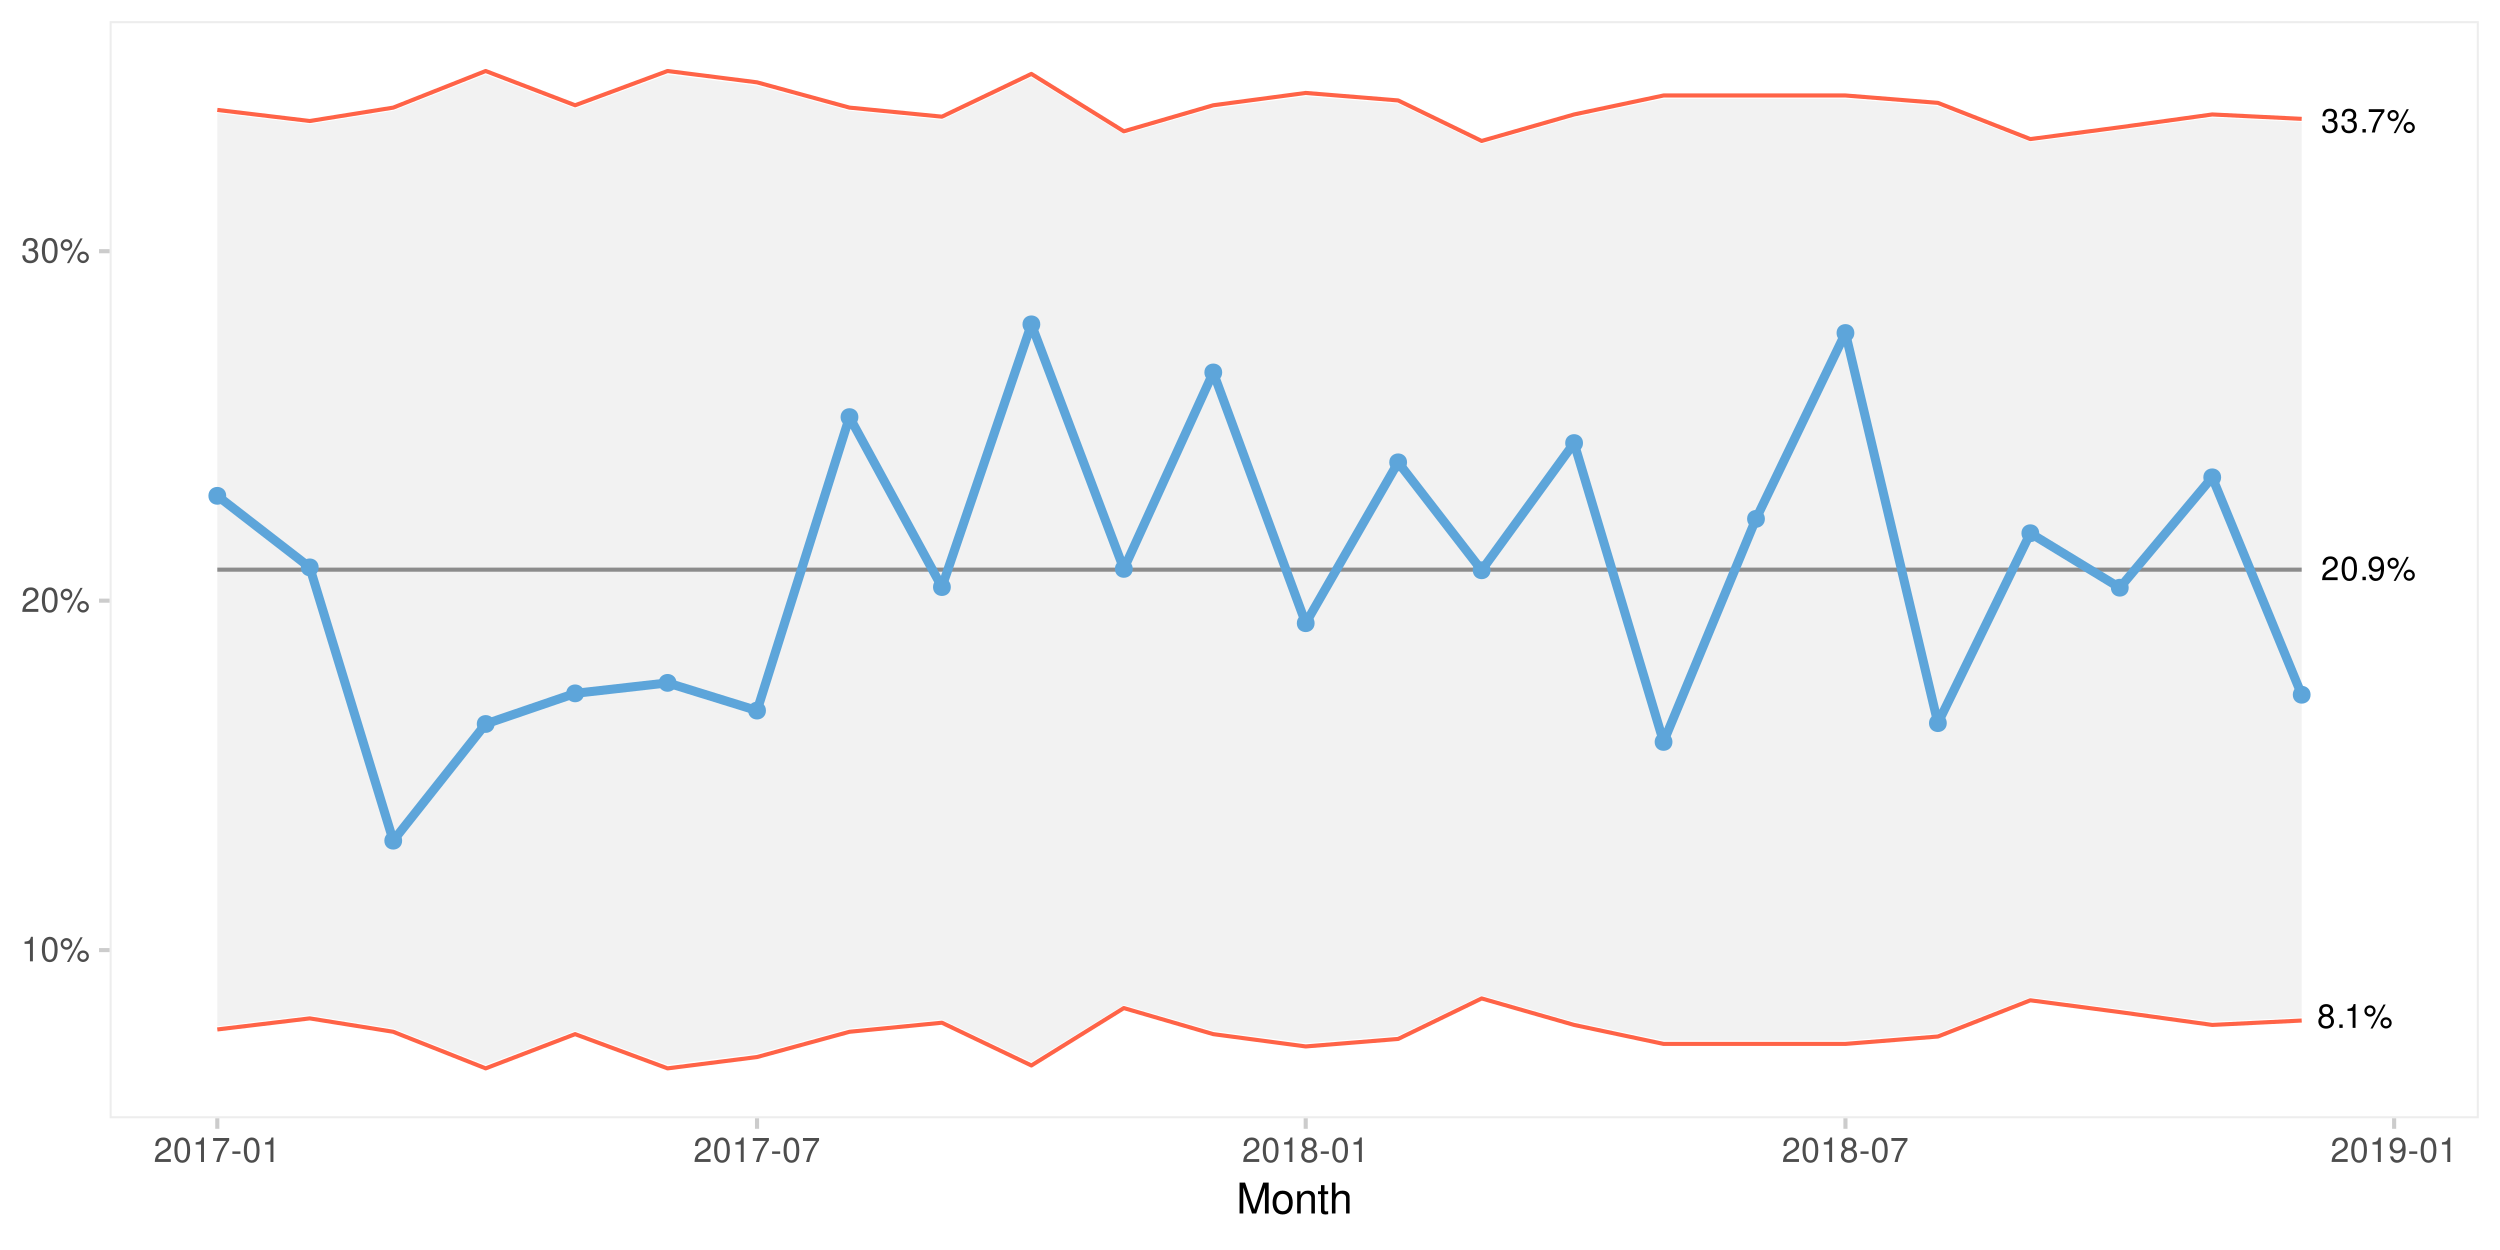
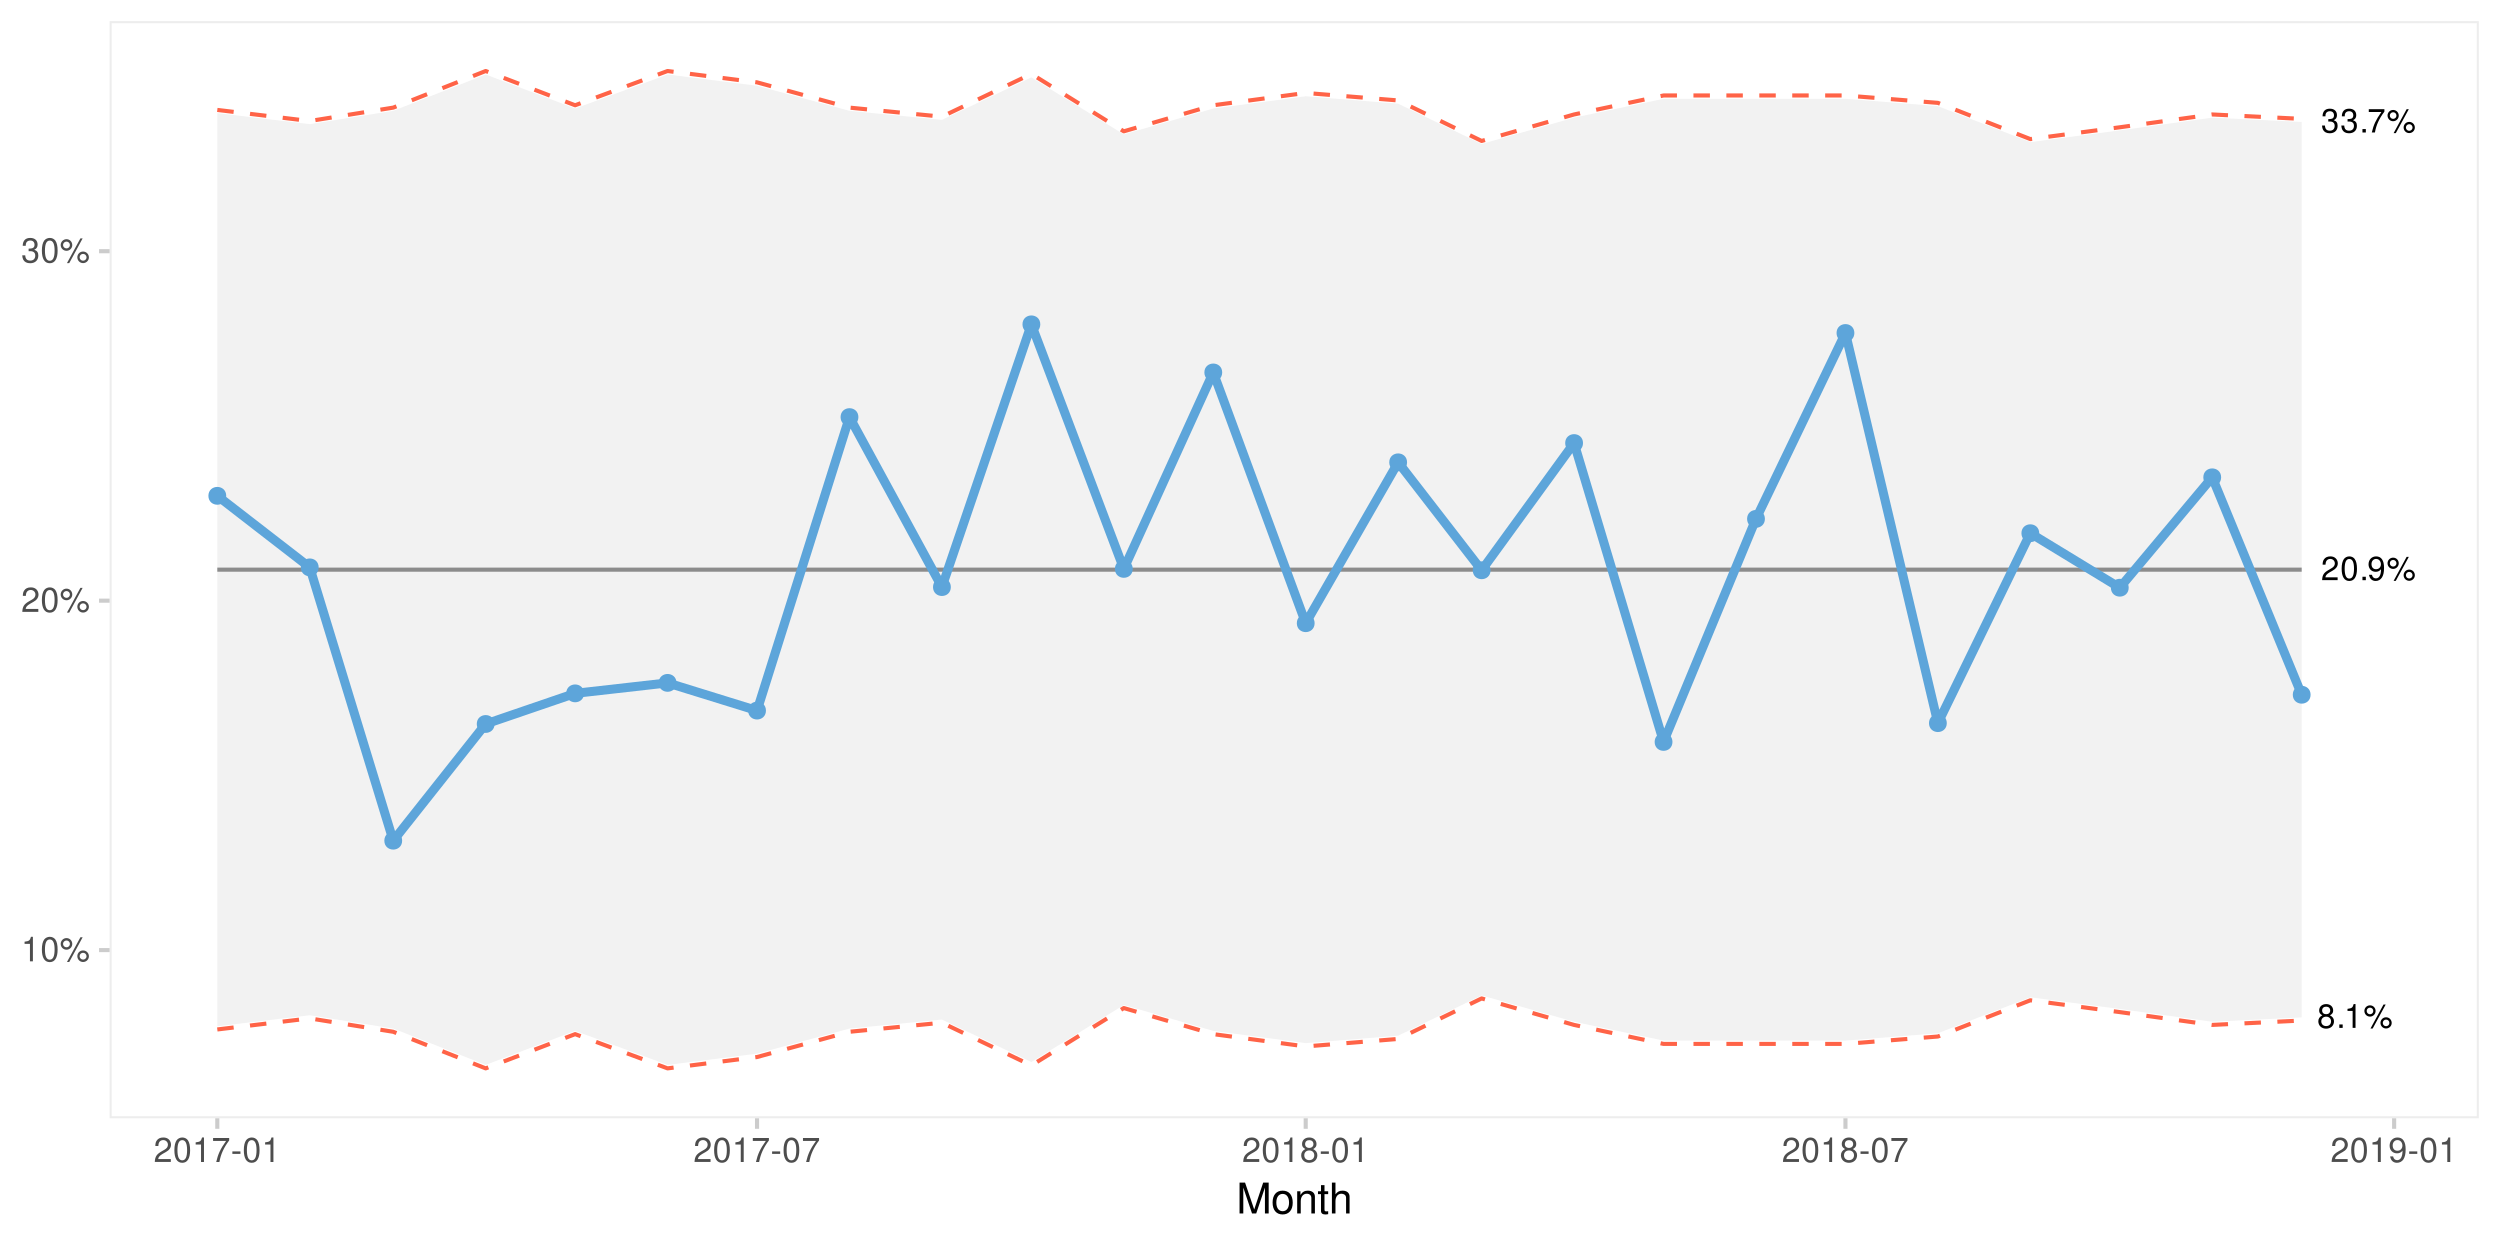
<svg xmlns="http://www.w3.org/2000/svg" xmlns:xlink="http://www.w3.org/1999/xlink" width="648" height="324" viewBox="0 0 648 324">
  <defs>
    <g>
      <g id="glyph-0-0">
        <path d="M 3.328 -3.25 C 3.969 -3.641 4.156 -3.938 4.156 -4.516 C 4.156 -5.5 3.422 -6.172 2.344 -6.172 C 1.281 -6.172 0.531 -5.5 0.531 -4.531 C 0.531 -3.938 0.719 -3.641 1.344 -3.25 C 0.656 -2.906 0.312 -2.391 0.312 -1.719 C 0.312 -0.594 1.141 0.203 2.344 0.203 C 3.547 0.203 4.375 -0.594 4.375 -1.719 C 4.375 -2.391 4.031 -2.906 3.328 -3.25 Z M 2.344 -5.5 C 2.984 -5.5 3.391 -5.125 3.391 -4.5 C 3.391 -3.922 2.984 -3.547 2.344 -3.547 C 1.703 -3.547 1.297 -3.922 1.297 -4.516 C 1.297 -5.125 1.703 -5.5 2.344 -5.5 Z M 2.344 -2.906 C 3.094 -2.906 3.609 -2.422 3.609 -1.703 C 3.609 -0.953 3.109 -0.469 2.328 -0.469 C 1.594 -0.469 1.078 -0.969 1.078 -1.688 C 1.078 -2.422 1.594 -2.906 2.344 -2.906 Z M 2.344 -2.906 " />
      </g>
      <g id="glyph-0-1">
        <path d="M 1.625 -0.891 L 0.75 -0.891 L 0.75 0 L 1.625 0 Z M 1.625 -0.891 " />
      </g>
      <g id="glyph-0-2">
        <path d="M 2.203 -4.391 L 2.203 0 L 2.953 0 L 2.953 -6.172 L 2.469 -6.172 C 2.203 -5.219 2.031 -5.094 0.875 -4.938 L 0.875 -4.391 Z M 2.203 -4.391 " />
      </g>
      <g id="glyph-0-3">
        <path d="M 1.703 -5.844 C 0.891 -5.844 0.25 -5.188 0.25 -4.391 C 0.25 -3.578 0.891 -2.922 1.703 -2.922 C 2.5 -2.922 3.156 -3.578 3.156 -4.375 C 3.156 -5.203 2.516 -5.844 1.703 -5.844 Z M 1.703 -5.25 C 2.188 -5.25 2.562 -4.859 2.562 -4.375 C 2.562 -3.906 2.172 -3.531 1.703 -3.531 C 1.234 -3.531 0.844 -3.906 0.844 -4.391 C 0.844 -4.859 1.219 -5.25 1.703 -5.25 Z M 5.203 -6.047 L 1.828 0.172 L 2.391 0.172 L 5.766 -6.047 Z M 5.875 -2.75 C 5.062 -2.75 4.422 -2.094 4.422 -1.297 C 4.422 -0.484 5.062 0.156 5.875 0.156 C 6.672 0.156 7.328 -0.484 7.328 -1.281 C 7.328 -2.094 6.688 -2.75 5.875 -2.75 Z M 5.875 -2.156 C 6.359 -2.156 6.734 -1.766 6.734 -1.281 C 6.734 -0.812 6.344 -0.438 5.875 -0.438 C 5.391 -0.438 5.016 -0.812 5.016 -1.297 C 5.016 -1.766 5.391 -2.156 5.875 -2.156 Z M 5.875 -2.156 " />
      </g>
      <g id="glyph-0-4">
        <path d="M 1.891 -2.844 L 2.297 -2.844 C 3.109 -2.844 3.547 -2.453 3.547 -1.719 C 3.547 -0.938 3.078 -0.469 2.297 -0.469 C 1.469 -0.469 1.078 -0.891 1.031 -1.797 L 0.266 -1.797 C 0.312 -1.297 0.391 -0.969 0.531 -0.703 C 0.859 -0.109 1.438 0.203 2.266 0.203 C 3.516 0.203 4.312 -0.547 4.312 -1.719 C 4.312 -2.516 4.016 -2.938 3.297 -3.188 C 3.859 -3.422 4.141 -3.844 4.141 -4.469 C 4.141 -5.531 3.453 -6.172 2.297 -6.172 C 1.078 -6.172 0.422 -5.484 0.406 -4.188 L 1.156 -4.188 C 1.156 -4.562 1.188 -4.766 1.281 -4.953 C 1.453 -5.312 1.828 -5.516 2.297 -5.516 C 2.969 -5.516 3.375 -5.109 3.375 -4.438 C 3.375 -4.016 3.219 -3.75 2.891 -3.594 C 2.672 -3.516 2.406 -3.484 1.891 -3.469 Z M 1.891 -2.844 " />
      </g>
      <g id="glyph-0-5">
        <path d="M 4.438 -6.047 L 0.391 -6.047 L 0.391 -5.312 L 3.656 -5.312 C 2.219 -3.25 1.625 -1.984 1.172 0 L 1.984 0 C 2.312 -1.938 3.078 -3.594 4.438 -5.422 Z M 4.438 -6.047 " />
      </g>
      <g id="glyph-0-6">
        <path d="M 4.312 -0.75 L 1.141 -0.75 C 1.219 -1.25 1.484 -1.578 2.234 -2.031 L 3.078 -2.516 C 3.922 -2.984 4.359 -3.609 4.359 -4.375 C 4.359 -4.875 4.156 -5.359 3.797 -5.688 C 3.438 -6.016 3 -6.172 2.422 -6.172 C 1.656 -6.172 1.078 -5.891 0.75 -5.359 C 0.531 -5.047 0.438 -4.656 0.422 -4.031 L 1.172 -4.031 C 1.203 -4.453 1.25 -4.703 1.359 -4.906 C 1.547 -5.281 1.938 -5.516 2.391 -5.516 C 3.078 -5.516 3.594 -5.016 3.594 -4.344 C 3.594 -3.859 3.312 -3.422 2.766 -3.125 L 1.984 -2.656 C 0.719 -1.938 0.359 -1.359 0.297 -0.016 L 4.312 -0.016 Z M 4.312 -0.75 " />
      </g>
      <g id="glyph-0-7">
        <path d="M 2.344 -6.172 C 1.781 -6.172 1.266 -5.906 0.953 -5.5 C 0.562 -4.953 0.359 -4.125 0.359 -2.984 C 0.359 -0.906 1.047 0.203 2.344 0.203 C 3.625 0.203 4.328 -0.906 4.328 -2.938 C 4.328 -4.125 4.141 -4.938 3.734 -5.5 C 3.422 -5.922 2.922 -6.172 2.344 -6.172 Z M 2.344 -5.5 C 3.156 -5.5 3.562 -4.672 3.562 -3 C 3.562 -1.25 3.172 -0.422 2.328 -0.422 C 1.531 -0.422 1.141 -1.281 1.141 -2.984 C 1.141 -4.672 1.531 -5.5 2.344 -5.5 Z M 2.344 -5.5 " />
      </g>
      <g id="glyph-0-8">
        <path d="M 0.453 -1.406 C 0.594 -0.406 1.25 0.203 2.172 0.203 C 2.844 0.203 3.438 -0.125 3.797 -0.688 C 4.172 -1.281 4.344 -2.031 4.344 -3.156 C 4.344 -4.203 4.188 -4.859 3.828 -5.406 C 3.5 -5.906 2.969 -6.172 2.297 -6.172 C 1.156 -6.172 0.328 -5.312 0.328 -4.109 C 0.328 -2.984 1.094 -2.172 2.188 -2.172 C 2.75 -2.172 3.188 -2.375 3.562 -2.844 C 3.562 -1.312 3.078 -0.469 2.219 -0.469 C 1.688 -0.469 1.328 -0.812 1.203 -1.406 Z M 2.297 -5.516 C 3 -5.516 3.531 -4.922 3.531 -4.125 C 3.531 -3.375 3.016 -2.844 2.266 -2.844 C 1.547 -2.844 1.094 -3.359 1.094 -4.172 C 1.094 -4.953 1.594 -5.516 2.297 -5.516 Z M 2.297 -5.516 " />
      </g>
      <g id="glyph-1-0">
        <path d="M 2.281 -4.531 L 2.281 0 L 3.047 0 L 3.047 -6.359 L 2.547 -6.359 C 2.266 -5.391 2.094 -5.25 0.891 -5.094 L 0.891 -4.531 Z M 2.281 -4.531 " />
      </g>
      <g id="glyph-1-1">
        <path d="M 2.422 -6.359 C 1.844 -6.359 1.312 -6.094 0.984 -5.672 C 0.578 -5.109 0.375 -4.25 0.375 -3.078 C 0.375 -0.938 1.078 0.203 2.422 0.203 C 3.734 0.203 4.453 -0.938 4.453 -3.031 C 4.453 -4.25 4.266 -5.078 3.859 -5.672 C 3.531 -6.109 3.016 -6.359 2.422 -6.359 Z M 2.422 -5.672 C 3.25 -5.672 3.672 -4.828 3.672 -3.094 C 3.672 -1.281 3.266 -0.438 2.406 -0.438 C 1.578 -0.438 1.172 -1.312 1.172 -3.062 C 1.172 -4.828 1.578 -5.672 2.422 -5.672 Z M 2.422 -5.672 " />
      </g>
      <g id="glyph-1-2">
        <path d="M 1.75 -6.031 C 0.922 -6.031 0.25 -5.344 0.25 -4.516 C 0.25 -3.688 0.922 -3.016 1.766 -3.016 C 2.578 -3.016 3.25 -3.688 3.25 -4.5 C 3.25 -5.359 2.594 -6.031 1.75 -6.031 Z M 1.75 -5.406 C 2.25 -5.406 2.641 -5.016 2.641 -4.516 C 2.641 -4.031 2.25 -3.641 1.766 -3.641 C 1.266 -3.641 0.859 -4.031 0.859 -4.516 C 0.859 -5.016 1.266 -5.406 1.75 -5.406 Z M 5.359 -6.234 L 1.875 0.172 L 2.469 0.172 L 5.938 -6.234 Z M 6.047 -2.828 C 5.219 -2.828 4.562 -2.156 4.562 -1.344 C 4.562 -0.5 5.219 0.172 6.062 0.172 C 6.875 0.172 7.562 -0.5 7.562 -1.312 C 7.562 -2.156 6.891 -2.828 6.047 -2.828 Z M 6.047 -2.219 C 6.547 -2.219 6.953 -1.828 6.953 -1.312 C 6.953 -0.844 6.547 -0.453 6.062 -0.453 C 5.562 -0.453 5.156 -0.844 5.156 -1.344 C 5.156 -1.828 5.562 -2.219 6.047 -2.219 Z M 6.047 -2.219 " />
      </g>
      <g id="glyph-1-3">
        <path d="M 4.453 -0.766 L 1.172 -0.766 C 1.25 -1.297 1.531 -1.625 2.297 -2.094 L 3.172 -2.594 C 4.047 -3.062 4.5 -3.719 4.5 -4.5 C 4.5 -5.031 4.281 -5.531 3.922 -5.875 C 3.547 -6.203 3.094 -6.359 2.5 -6.359 C 1.703 -6.359 1.125 -6.078 0.781 -5.531 C 0.547 -5.203 0.453 -4.797 0.438 -4.156 L 1.219 -4.156 C 1.234 -4.594 1.297 -4.844 1.406 -5.062 C 1.594 -5.438 2 -5.688 2.469 -5.688 C 3.172 -5.688 3.703 -5.172 3.703 -4.484 C 3.703 -3.969 3.406 -3.531 2.859 -3.219 L 2.047 -2.75 C 0.75 -2 0.375 -1.406 0.297 -0.016 L 4.453 -0.016 Z M 4.453 -0.766 " />
      </g>
      <g id="glyph-1-4">
        <path d="M 1.938 -2.922 L 2.359 -2.922 C 3.203 -2.922 3.656 -2.531 3.656 -1.766 C 3.656 -0.969 3.172 -0.484 2.375 -0.484 C 1.516 -0.484 1.109 -0.922 1.062 -1.844 L 0.281 -1.844 C 0.312 -1.344 0.406 -1 0.547 -0.719 C 0.875 -0.109 1.484 0.203 2.344 0.203 C 3.625 0.203 4.453 -0.578 4.453 -1.781 C 4.453 -2.594 4.141 -3.031 3.391 -3.297 C 3.969 -3.531 4.266 -3.969 4.266 -4.609 C 4.266 -5.703 3.547 -6.359 2.359 -6.359 C 1.109 -6.359 0.438 -5.656 0.406 -4.312 L 1.188 -4.312 C 1.203 -4.703 1.234 -4.922 1.328 -5.109 C 1.5 -5.469 1.891 -5.688 2.375 -5.688 C 3.062 -5.688 3.469 -5.266 3.469 -4.578 C 3.469 -4.141 3.312 -3.859 2.969 -3.719 C 2.766 -3.625 2.484 -3.594 1.938 -3.578 Z M 1.938 -2.922 " />
      </g>
      <g id="glyph-1-5">
        <path d="M 4.578 -6.234 L 0.406 -6.234 L 0.406 -5.469 L 3.781 -5.469 C 2.281 -3.359 1.688 -2.047 1.219 0 L 2.047 0 C 2.391 -2 3.172 -3.719 4.578 -5.594 Z M 4.578 -6.234 " />
      </g>
      <g id="glyph-1-6">
        <path d="M 2.5 -2.75 L 0.406 -2.75 L 0.406 -2.109 L 2.5 -2.109 Z M 2.5 -2.75 " />
      </g>
      <g id="glyph-1-7">
        <path d="M 3.438 -3.359 C 4.094 -3.75 4.297 -4.062 4.297 -4.656 C 4.297 -5.672 3.531 -6.359 2.422 -6.359 C 1.312 -6.359 0.547 -5.672 0.547 -4.672 C 0.547 -4.062 0.75 -3.75 1.391 -3.359 C 0.672 -2.984 0.328 -2.469 0.328 -1.766 C 0.328 -0.609 1.172 0.203 2.422 0.203 C 3.656 0.203 4.516 -0.609 4.516 -1.766 C 4.516 -2.469 4.156 -2.984 3.438 -3.359 Z M 2.422 -5.672 C 3.078 -5.672 3.5 -5.281 3.5 -4.641 C 3.5 -4.047 3.062 -3.656 2.422 -3.656 C 1.766 -3.656 1.344 -4.047 1.344 -4.656 C 1.344 -5.281 1.766 -5.672 2.422 -5.672 Z M 2.422 -3 C 3.188 -3 3.719 -2.484 3.719 -1.75 C 3.719 -0.984 3.203 -0.484 2.406 -0.484 C 1.641 -0.484 1.125 -1 1.125 -1.734 C 1.125 -2.5 1.641 -3 2.422 -3 Z M 2.422 -3 " />
      </g>
      <g id="glyph-1-8">
        <path d="M 0.469 -1.453 C 0.609 -0.406 1.281 0.203 2.234 0.203 C 2.922 0.203 3.547 -0.125 3.922 -0.703 C 4.297 -1.328 4.484 -2.109 4.484 -3.25 C 4.484 -4.328 4.312 -5 3.953 -5.562 C 3.609 -6.094 3.062 -6.359 2.375 -6.359 C 1.188 -6.359 0.328 -5.469 0.328 -4.234 C 0.328 -3.062 1.125 -2.25 2.25 -2.25 C 2.844 -2.25 3.281 -2.453 3.672 -2.938 C 3.672 -1.359 3.172 -0.484 2.281 -0.484 C 1.734 -0.484 1.359 -0.828 1.234 -1.453 Z M 2.359 -5.688 C 3.094 -5.688 3.641 -5.078 3.641 -4.25 C 3.641 -3.469 3.109 -2.922 2.344 -2.922 C 1.594 -2.922 1.125 -3.453 1.125 -4.297 C 1.125 -5.109 1.641 -5.688 2.359 -5.688 Z M 2.359 -5.688 " />
      </g>
      <g id="glyph-2-0">
        <path d="M 5.141 0 L 7.406 -6.719 L 7.406 0 L 8.375 0 L 8.375 -8.016 L 6.953 -8.016 L 4.625 -1.031 L 2.25 -8.016 L 0.828 -8.016 L 0.828 0 L 1.797 0 L 1.797 -6.719 L 4.062 0 Z M 5.141 0 " />
      </g>
      <g id="glyph-2-1">
        <path d="M 2.984 -5.922 C 1.359 -5.922 0.391 -4.781 0.391 -2.844 C 0.391 -0.891 1.359 0.25 3 0.25 C 4.625 0.25 5.609 -0.906 5.609 -2.797 C 5.609 -4.797 4.656 -5.922 2.984 -5.922 Z M 3 -5.078 C 4.031 -5.078 4.656 -4.234 4.656 -2.812 C 4.656 -1.438 4.016 -0.594 3 -0.594 C 1.984 -0.594 1.359 -1.438 1.359 -2.844 C 1.359 -4.234 1.984 -5.078 3 -5.078 Z M 3 -5.078 " />
      </g>
      <g id="glyph-2-2">
        <path d="M 0.766 -5.766 L 0.766 0 L 1.688 0 L 1.688 -3.172 C 1.688 -4.359 2.312 -5.125 3.25 -5.125 C 3.984 -5.125 4.438 -4.688 4.438 -4 L 4.438 0 L 5.359 0 L 5.359 -4.359 C 5.359 -5.312 4.641 -5.922 3.531 -5.922 C 2.672 -5.922 2.125 -5.594 1.609 -4.797 L 1.609 -5.766 Z M 0.766 -5.766 " />
      </g>
      <g id="glyph-2-3">
        <path d="M 2.797 -5.766 L 1.844 -5.766 L 1.844 -7.344 L 0.938 -7.344 L 0.938 -5.766 L 0.156 -5.766 L 0.156 -5.016 L 0.938 -5.016 L 0.938 -0.656 C 0.938 -0.062 1.328 0.25 2.047 0.25 C 2.281 0.25 2.484 0.234 2.797 0.172 L 2.797 -0.594 C 2.656 -0.562 2.547 -0.547 2.359 -0.547 C 1.953 -0.547 1.844 -0.656 1.844 -1.062 L 1.844 -5.016 L 2.797 -5.016 Z M 2.797 -5.766 " />
      </g>
      <g id="glyph-2-4">
        <path d="M 0.766 -8.016 L 0.766 0 L 1.688 0 L 1.688 -3.172 C 1.688 -4.359 2.297 -5.125 3.25 -5.125 C 3.547 -5.125 3.844 -5.031 4.062 -4.875 C 4.328 -4.672 4.438 -4.406 4.438 -4 L 4.438 0 L 5.344 0 L 5.344 -4.359 C 5.344 -5.328 4.656 -5.922 3.531 -5.922 C 2.719 -5.922 2.219 -5.672 1.688 -4.969 L 1.688 -8.016 Z M 0.766 -8.016 " />
      </g>
    </g>
    <clipPath id="clip-0">
      <path clip-rule="nonzero" d="M 28.41 5.48 L 642.52 5.48 L 642.52 289.852 L 28.41 289.852 Z M 28.41 5.48 " />
    </clipPath>
    <clipPath id="clip-1">
      <path clip-rule="nonzero" d="M 28.41 5.48 L 642.52 5.48 L 642.52 289.852 L 28.41 289.852 Z M 28.41 5.48 " />
    </clipPath>
  </defs>
  <rect x="-64.8" y="-32.4" width="777.6" height="388.8" fill="rgb(100%, 100%, 100%)" fill-opacity="1" />
  <rect x="-64.8" y="-32.4" width="777.6" height="388.8" fill="rgb(100%, 100%, 100%)" fill-opacity="1" />
  <path fill="none" stroke-width="1.067" stroke-linecap="round" stroke-linejoin="round" stroke="rgb(100%, 100%, 100%)" stroke-opacity="1" stroke-miterlimit="10" d="M 0 324 L 648 324 L 648 0 L 0 0 Z M 0 324 " />
  <g clip-path="url(#clip-0)">
    <path fill-rule="nonzero" fill="rgb(100%, 100%, 100%)" fill-opacity="1" d="M 28.41 289.848 L 642.52 289.848 L 642.52 5.477 L 28.41 5.477 Z M 28.41 289.848 " />
  </g>
  <path fill-rule="nonzero" fill="rgb(87.059%, 87.059%, 87.059%)" fill-opacity="0.4" d="M 56.324 29.324 L 80.285 32.176 L 101.926 28.727 L 125.887 19.309 L 149.074 28.125 L 173.035 19.309 L 196.223 22.223 L 220.184 28.727 L 244.145 31.062 L 267.332 20.055 L 291.293 34.832 L 314.48 28.125 L 338.441 24.953 L 362.402 26.883 L 384.043 37.312 L 408.004 30.492 L 431.191 25.605 L 478.34 25.605 L 502.301 27.508 L 526.262 36.828 L 549.449 33.793 L 573.41 30.492 L 596.598 31.621 L 596.598 263.707 L 573.41 264.84 L 549.449 261.535 L 526.262 258.5 L 502.301 267.82 L 478.34 269.723 L 431.191 269.723 L 408.004 264.84 L 384.043 258.016 L 362.402 268.445 L 338.441 270.379 L 314.48 267.207 L 291.293 260.496 L 267.332 275.273 L 244.145 264.27 L 220.184 266.602 L 196.223 273.105 L 173.035 276.023 L 149.074 267.207 L 125.887 276.023 L 101.926 266.602 L 80.285 263.152 L 56.324 266.004 Z M 56.324 29.324 " />
  <path fill="none" stroke-width="1.067" stroke-linecap="butt" stroke-linejoin="round" stroke="rgb(54.902%, 54.902%, 54.902%)" stroke-opacity="1" stroke-miterlimit="10" d="M 56.324 147.664 L 596.598 147.664 " />
  <path fill="none" stroke-width="2.347" stroke-linecap="butt" stroke-linejoin="round" stroke="rgb(36.471%, 64.706%, 85.49%)" stroke-opacity="1" stroke-miterlimit="10" d="M 56.324 128.516 L 80.285 147.062 L 101.926 217.902 L 125.887 187.656 L 149.074 179.719 L 173.035 177.004 L 196.223 184.188 L 220.184 108.113 L 244.145 152.172 L 267.332 84.07 L 291.293 147.457 L 314.48 96.539 L 338.441 161.535 L 362.402 119.836 L 384.043 147.812 L 408.004 114.844 L 431.191 192.305 L 455.152 134.492 L 478.34 86.312 L 502.301 187.438 L 526.262 138.211 L 549.449 152.336 L 573.41 123.723 L 596.598 180.074 " />
  <path fill-rule="nonzero" fill="rgb(36.471%, 64.706%, 85.49%)" fill-opacity="1" stroke-width="0.709" stroke-linecap="round" stroke-linejoin="round" stroke="rgb(36.471%, 64.706%, 85.49%)" stroke-opacity="1" stroke-miterlimit="10" d="M 58.281 128.516 C 58.281 131.125 54.371 131.125 54.371 128.516 C 54.371 125.91 58.281 125.91 58.281 128.516 " />
  <path fill-rule="nonzero" fill="rgb(36.471%, 64.706%, 85.49%)" fill-opacity="1" stroke-width="0.709" stroke-linecap="round" stroke-linejoin="round" stroke="rgb(36.471%, 64.706%, 85.49%)" stroke-opacity="1" stroke-miterlimit="10" d="M 82.242 147.062 C 82.242 149.672 78.332 149.672 78.332 147.062 C 78.332 144.457 82.242 144.457 82.242 147.062 " />
  <path fill-rule="nonzero" fill="rgb(36.471%, 64.706%, 85.49%)" fill-opacity="1" stroke-width="0.709" stroke-linecap="round" stroke-linejoin="round" stroke="rgb(36.471%, 64.706%, 85.49%)" stroke-opacity="1" stroke-miterlimit="10" d="M 103.883 217.902 C 103.883 220.512 99.973 220.512 99.973 217.902 C 99.973 215.297 103.883 215.297 103.883 217.902 " />
  <path fill-rule="nonzero" fill="rgb(36.471%, 64.706%, 85.49%)" fill-opacity="1" stroke-width="0.709" stroke-linecap="round" stroke-linejoin="round" stroke="rgb(36.471%, 64.706%, 85.49%)" stroke-opacity="1" stroke-miterlimit="10" d="M 127.844 187.656 C 127.844 190.266 123.934 190.266 123.934 187.656 C 123.934 185.051 127.844 185.051 127.844 187.656 " />
  <path fill-rule="nonzero" fill="rgb(36.471%, 64.706%, 85.49%)" fill-opacity="1" stroke-width="0.709" stroke-linecap="round" stroke-linejoin="round" stroke="rgb(36.471%, 64.706%, 85.49%)" stroke-opacity="1" stroke-miterlimit="10" d="M 151.031 179.719 C 151.031 182.328 147.121 182.328 147.121 179.719 C 147.121 177.113 151.031 177.113 151.031 179.719 " />
  <path fill-rule="nonzero" fill="rgb(36.471%, 64.706%, 85.49%)" fill-opacity="1" stroke-width="0.709" stroke-linecap="round" stroke-linejoin="round" stroke="rgb(36.471%, 64.706%, 85.49%)" stroke-opacity="1" stroke-miterlimit="10" d="M 174.992 177.004 C 174.992 179.609 171.082 179.609 171.082 177.004 C 171.082 174.395 174.992 174.395 174.992 177.004 " />
  <path fill-rule="nonzero" fill="rgb(36.471%, 64.706%, 85.49%)" fill-opacity="1" stroke-width="0.709" stroke-linecap="round" stroke-linejoin="round" stroke="rgb(36.471%, 64.706%, 85.49%)" stroke-opacity="1" stroke-miterlimit="10" d="M 198.18 184.188 C 198.18 186.793 194.27 186.793 194.27 184.188 C 194.27 181.578 198.18 181.578 198.18 184.188 " />
  <path fill-rule="nonzero" fill="rgb(36.471%, 64.706%, 85.49%)" fill-opacity="1" stroke-width="0.709" stroke-linecap="round" stroke-linejoin="round" stroke="rgb(36.471%, 64.706%, 85.49%)" stroke-opacity="1" stroke-miterlimit="10" d="M 222.141 108.113 C 222.141 110.723 218.23 110.723 218.23 108.113 C 218.23 105.508 222.141 105.508 222.141 108.113 " />
  <path fill-rule="nonzero" fill="rgb(36.471%, 64.706%, 85.49%)" fill-opacity="1" stroke-width="0.709" stroke-linecap="round" stroke-linejoin="round" stroke="rgb(36.471%, 64.706%, 85.49%)" stroke-opacity="1" stroke-miterlimit="10" d="M 246.102 152.172 C 246.102 154.777 242.191 154.777 242.191 152.172 C 242.191 149.566 246.102 149.566 246.102 152.172 " />
  <path fill-rule="nonzero" fill="rgb(36.471%, 64.706%, 85.49%)" fill-opacity="1" stroke-width="0.709" stroke-linecap="round" stroke-linejoin="round" stroke="rgb(36.471%, 64.706%, 85.49%)" stroke-opacity="1" stroke-miterlimit="10" d="M 269.289 84.07 C 269.289 86.68 265.379 86.68 265.379 84.07 C 265.379 81.465 269.289 81.465 269.289 84.07 " />
  <path fill-rule="nonzero" fill="rgb(36.471%, 64.706%, 85.49%)" fill-opacity="1" stroke-width="0.709" stroke-linecap="round" stroke-linejoin="round" stroke="rgb(36.471%, 64.706%, 85.49%)" stroke-opacity="1" stroke-miterlimit="10" d="M 293.25 147.457 C 293.25 150.062 289.34 150.062 289.34 147.457 C 289.34 144.848 293.25 144.848 293.25 147.457 " />
  <path fill-rule="nonzero" fill="rgb(36.471%, 64.706%, 85.49%)" fill-opacity="1" stroke-width="0.709" stroke-linecap="round" stroke-linejoin="round" stroke="rgb(36.471%, 64.706%, 85.49%)" stroke-opacity="1" stroke-miterlimit="10" d="M 316.438 96.539 C 316.438 99.145 312.527 99.145 312.527 96.539 C 312.527 93.934 316.438 93.934 316.438 96.539 " />
  <path fill-rule="nonzero" fill="rgb(36.471%, 64.706%, 85.49%)" fill-opacity="1" stroke-width="0.709" stroke-linecap="round" stroke-linejoin="round" stroke="rgb(36.471%, 64.706%, 85.49%)" stroke-opacity="1" stroke-miterlimit="10" d="M 340.395 161.535 C 340.395 164.141 336.488 164.141 336.488 161.535 C 336.488 158.926 340.395 158.926 340.395 161.535 " />
  <path fill-rule="nonzero" fill="rgb(36.471%, 64.706%, 85.49%)" fill-opacity="1" stroke-width="0.709" stroke-linecap="round" stroke-linejoin="round" stroke="rgb(36.471%, 64.706%, 85.49%)" stroke-opacity="1" stroke-miterlimit="10" d="M 364.355 119.836 C 364.355 122.445 360.449 122.445 360.449 119.836 C 360.449 117.23 364.355 117.23 364.355 119.836 " />
  <path fill-rule="nonzero" fill="rgb(36.471%, 64.706%, 85.49%)" fill-opacity="1" stroke-width="0.709" stroke-linecap="round" stroke-linejoin="round" stroke="rgb(36.471%, 64.706%, 85.49%)" stroke-opacity="1" stroke-miterlimit="10" d="M 386 147.812 C 386 150.422 382.09 150.422 382.09 147.812 C 382.09 145.207 386 145.207 386 147.812 " />
  <path fill-rule="nonzero" fill="rgb(36.471%, 64.706%, 85.49%)" fill-opacity="1" stroke-width="0.709" stroke-linecap="round" stroke-linejoin="round" stroke="rgb(36.471%, 64.706%, 85.49%)" stroke-opacity="1" stroke-miterlimit="10" d="M 409.961 114.844 C 409.961 117.449 406.051 117.449 406.051 114.844 C 406.051 112.234 409.961 112.234 409.961 114.844 " />
  <path fill-rule="nonzero" fill="rgb(36.471%, 64.706%, 85.49%)" fill-opacity="1" stroke-width="0.709" stroke-linecap="round" stroke-linejoin="round" stroke="rgb(36.471%, 64.706%, 85.49%)" stroke-opacity="1" stroke-miterlimit="10" d="M 433.148 192.305 C 433.148 194.914 429.238 194.914 429.238 192.305 C 429.238 189.699 433.148 189.699 433.148 192.305 " />
  <path fill-rule="nonzero" fill="rgb(36.471%, 64.706%, 85.49%)" fill-opacity="1" stroke-width="0.709" stroke-linecap="round" stroke-linejoin="round" stroke="rgb(36.471%, 64.706%, 85.49%)" stroke-opacity="1" stroke-miterlimit="10" d="M 457.109 134.492 C 457.109 137.098 453.199 137.098 453.199 134.492 C 453.199 131.887 457.109 131.887 457.109 134.492 " />
  <path fill-rule="nonzero" fill="rgb(36.471%, 64.706%, 85.49%)" fill-opacity="1" stroke-width="0.709" stroke-linecap="round" stroke-linejoin="round" stroke="rgb(36.471%, 64.706%, 85.49%)" stroke-opacity="1" stroke-miterlimit="10" d="M 480.297 86.312 C 480.297 88.918 476.387 88.918 476.387 86.312 C 476.387 83.707 480.297 83.707 480.297 86.312 " />
  <path fill-rule="nonzero" fill="rgb(36.471%, 64.706%, 85.49%)" fill-opacity="1" stroke-width="0.709" stroke-linecap="round" stroke-linejoin="round" stroke="rgb(36.471%, 64.706%, 85.49%)" stroke-opacity="1" stroke-miterlimit="10" d="M 504.254 187.438 C 504.254 190.043 500.348 190.043 500.348 187.438 C 500.348 184.832 504.254 184.832 504.254 187.438 " />
  <path fill-rule="nonzero" fill="rgb(36.471%, 64.706%, 85.49%)" fill-opacity="1" stroke-width="0.709" stroke-linecap="round" stroke-linejoin="round" stroke="rgb(36.471%, 64.706%, 85.49%)" stroke-opacity="1" stroke-miterlimit="10" d="M 528.215 138.211 C 528.215 140.816 524.309 140.816 524.309 138.211 C 524.309 135.605 528.215 135.605 528.215 138.211 " />
  <path fill-rule="nonzero" fill="rgb(36.471%, 64.706%, 85.49%)" fill-opacity="1" stroke-width="0.709" stroke-linecap="round" stroke-linejoin="round" stroke="rgb(36.471%, 64.706%, 85.49%)" stroke-opacity="1" stroke-miterlimit="10" d="M 551.402 152.336 C 551.402 154.941 547.496 154.941 547.496 152.336 C 547.496 149.73 551.402 149.73 551.402 152.336 " />
  <path fill-rule="nonzero" fill="rgb(36.471%, 64.706%, 85.49%)" fill-opacity="1" stroke-width="0.709" stroke-linecap="round" stroke-linejoin="round" stroke="rgb(36.471%, 64.706%, 85.49%)" stroke-opacity="1" stroke-miterlimit="10" d="M 575.363 123.723 C 575.363 126.328 571.453 126.328 571.453 123.723 C 571.453 121.117 575.363 121.117 575.363 123.723 " />
  <path fill-rule="nonzero" fill="rgb(36.471%, 64.706%, 85.49%)" fill-opacity="1" stroke-width="0.709" stroke-linecap="round" stroke-linejoin="round" stroke="rgb(36.471%, 64.706%, 85.49%)" stroke-opacity="1" stroke-miterlimit="10" d="M 598.551 180.074 C 598.551 182.684 594.645 182.684 594.645 180.074 C 594.645 177.469 598.551 177.469 598.551 180.074 " />
  <g fill="rgb(0%, 0%, 0%)" fill-opacity="1">
    <use xlink:href="#glyph-0-0" x="600.598" y="266.429" />
    <use xlink:href="#glyph-0-1" x="605.598" y="266.429" />
    <use xlink:href="#glyph-0-2" x="607.598" y="266.429" />
    <use xlink:href="#glyph-0-3" x="612.598" y="266.429" />
  </g>
  <g fill="rgb(0%, 0%, 0%)" fill-opacity="1">
    <use xlink:href="#glyph-0-4" x="601.598" y="34.343" />
    <use xlink:href="#glyph-0-4" x="606.598" y="34.343" />
    <use xlink:href="#glyph-0-1" x="611.598" y="34.343" />
    <use xlink:href="#glyph-0-5" x="613.598" y="34.343" />
    <use xlink:href="#glyph-0-3" x="618.598" y="34.343" />
  </g>
  <g fill="rgb(0%, 0%, 0%)" fill-opacity="1">
    <use xlink:href="#glyph-0-6" x="601.598" y="150.386" />
    <use xlink:href="#glyph-0-7" x="606.598" y="150.386" />
    <use xlink:href="#glyph-0-1" x="611.598" y="150.386" />
    <use xlink:href="#glyph-0-8" x="613.598" y="150.386" />
    <use xlink:href="#glyph-0-3" x="618.598" y="150.386" />
  </g>
-   <path fill="none" stroke-width="1.067" stroke-linecap="butt" stroke-linejoin="round" stroke="rgb(100%, 38.824%, 27.843%)" stroke-opacity="1" stroke-miterlimit="10" d="M 56.324 266.836 L 80.285 263.965 L 101.926 267.438 L 125.887 276.922 L 149.074 268.047 L 173.035 276.922 L 196.223 273.984 L 220.184 267.438 L 244.145 265.086 L 267.332 276.168 L 291.293 261.289 L 314.48 268.047 L 338.441 271.238 L 362.402 269.293 L 384.043 258.793 L 408.004 265.66 L 431.191 270.578 L 478.34 270.578 L 502.301 268.664 L 526.262 259.277 L 549.449 262.336 L 573.41 265.66 L 596.598 264.52 " />
-   <path fill="none" stroke-width="1.067" stroke-linecap="butt" stroke-linejoin="round" stroke="rgb(100%, 38.824%, 27.843%)" stroke-opacity="1" stroke-miterlimit="10" d="M 56.324 28.492 L 80.285 31.367 L 101.926 27.895 L 125.887 18.406 L 149.074 27.285 L 173.035 18.406 L 196.223 21.344 L 220.184 27.895 L 244.145 30.242 L 267.332 19.16 L 291.293 34.039 L 314.48 27.285 L 338.441 24.09 L 362.402 26.035 L 384.043 36.535 L 408.004 29.668 L 431.191 24.75 L 478.34 24.75 L 502.301 26.664 L 526.262 36.051 L 549.449 32.992 L 573.41 29.668 L 596.598 30.809 " />
+   <path fill="none" stroke-width="1.067" stroke-linecap="butt" stroke-linejoin="round" stroke="rgb(100%, 38.824%, 27.843%)" stroke-opacity="1" stroke-dasharray="4.268 4.268" stroke-miterlimit="10" d="M 56.324 266.836 L 80.285 263.965 L 101.926 267.438 L 125.887 276.922 L 149.074 268.047 L 173.035 276.922 L 196.223 273.984 L 220.184 267.438 L 244.145 265.086 L 267.332 276.168 L 291.293 261.289 L 314.48 268.047 L 338.441 271.238 L 362.402 269.293 L 384.043 258.793 L 408.004 265.66 L 431.191 270.578 L 478.34 270.578 L 502.301 268.664 L 526.262 259.277 L 549.449 262.336 L 573.41 265.66 L 596.598 264.52 " />
+   <path fill="none" stroke-width="1.067" stroke-linecap="butt" stroke-linejoin="round" stroke="rgb(100%, 38.824%, 27.843%)" stroke-opacity="1" stroke-dasharray="4.268 4.268" stroke-miterlimit="10" d="M 56.324 28.492 L 80.285 31.367 L 101.926 27.895 L 125.887 18.406 L 149.074 27.285 L 173.035 18.406 L 196.223 21.344 L 220.184 27.895 L 244.145 30.242 L 267.332 19.16 L 291.293 34.039 L 314.48 27.285 L 338.441 24.09 L 362.402 26.035 L 384.043 36.535 L 408.004 29.668 L 431.191 24.75 L 478.34 24.75 L 502.301 26.664 L 526.262 36.051 L 549.449 32.992 L 573.41 29.668 L 596.598 30.809 " />
  <g clip-path="url(#clip-1)">
    <path fill="none" stroke-width="1.067" stroke-linecap="round" stroke-linejoin="round" stroke="rgb(92.941%, 92.941%, 92.941%)" stroke-opacity="1" stroke-miterlimit="10" d="M 28.41 289.848 L 642.52 289.848 L 642.52 5.477 L 28.41 5.477 Z M 28.41 289.848 " />
  </g>
  <g fill="rgb(30.196%, 30.196%, 30.196%)" fill-opacity="1">
    <use xlink:href="#glyph-1-0" x="5.48" y="249.181" />
    <use xlink:href="#glyph-1-1" x="10.48" y="249.181" />
    <use xlink:href="#glyph-1-2" x="15.48" y="249.181" />
  </g>
  <g fill="rgb(30.196%, 30.196%, 30.196%)" fill-opacity="1">
    <use xlink:href="#glyph-1-3" x="5.48" y="158.606" />
    <use xlink:href="#glyph-1-1" x="10.48" y="158.606" />
    <use xlink:href="#glyph-1-2" x="15.48" y="158.606" />
  </g>
  <g fill="rgb(30.196%, 30.196%, 30.196%)" fill-opacity="1">
    <use xlink:href="#glyph-1-4" x="5.48" y="68.028" />
    <use xlink:href="#glyph-1-1" x="10.48" y="68.028" />
    <use xlink:href="#glyph-1-2" x="15.48" y="68.028" />
  </g>
  <path fill="none" stroke-width="1.067" stroke-linecap="butt" stroke-linejoin="round" stroke="rgb(80%, 80%, 80%)" stroke-opacity="1" stroke-miterlimit="10" d="M 25.672 246.266 L 28.41 246.266 " />
  <path fill="none" stroke-width="1.067" stroke-linecap="butt" stroke-linejoin="round" stroke="rgb(80%, 80%, 80%)" stroke-opacity="1" stroke-miterlimit="10" d="M 25.672 155.691 L 28.41 155.691 " />
  <path fill="none" stroke-width="1.067" stroke-linecap="butt" stroke-linejoin="round" stroke="rgb(80%, 80%, 80%)" stroke-opacity="1" stroke-miterlimit="10" d="M 25.672 65.113 L 28.41 65.113 " />
  <path fill="none" stroke-width="1.067" stroke-linecap="butt" stroke-linejoin="round" stroke="rgb(80%, 80%, 80%)" stroke-opacity="1" stroke-miterlimit="10" d="M 56.324 292.59 L 56.324 289.848 " />
  <path fill="none" stroke-width="1.067" stroke-linecap="butt" stroke-linejoin="round" stroke="rgb(80%, 80%, 80%)" stroke-opacity="1" stroke-miterlimit="10" d="M 196.223 292.59 L 196.223 289.848 " />
  <path fill="none" stroke-width="1.067" stroke-linecap="butt" stroke-linejoin="round" stroke="rgb(80%, 80%, 80%)" stroke-opacity="1" stroke-miterlimit="10" d="M 338.441 292.59 L 338.441 289.848 " />
  <path fill="none" stroke-width="1.067" stroke-linecap="butt" stroke-linejoin="round" stroke="rgb(80%, 80%, 80%)" stroke-opacity="1" stroke-miterlimit="10" d="M 478.34 292.59 L 478.34 289.848 " />
  <path fill="none" stroke-width="1.067" stroke-linecap="butt" stroke-linejoin="round" stroke="rgb(80%, 80%, 80%)" stroke-opacity="1" stroke-miterlimit="10" d="M 620.559 292.59 L 620.559 289.848 " />
  <g fill="rgb(30.196%, 30.196%, 30.196%)" fill-opacity="1">
    <use xlink:href="#glyph-1-3" x="39.824" y="301.196" />
    <use xlink:href="#glyph-1-1" x="44.824" y="301.196" />
    <use xlink:href="#glyph-1-0" x="49.824" y="301.196" />
    <use xlink:href="#glyph-1-5" x="54.824" y="301.196" />
    <use xlink:href="#glyph-1-6" x="59.824" y="301.196" />
    <use xlink:href="#glyph-1-1" x="62.824" y="301.196" />
    <use xlink:href="#glyph-1-0" x="67.824" y="301.196" />
  </g>
  <g fill="rgb(30.196%, 30.196%, 30.196%)" fill-opacity="1">
    <use xlink:href="#glyph-1-3" x="179.723" y="301.196" />
    <use xlink:href="#glyph-1-1" x="184.723" y="301.196" />
    <use xlink:href="#glyph-1-0" x="189.723" y="301.196" />
    <use xlink:href="#glyph-1-5" x="194.723" y="301.196" />
    <use xlink:href="#glyph-1-6" x="199.723" y="301.196" />
    <use xlink:href="#glyph-1-1" x="202.723" y="301.196" />
    <use xlink:href="#glyph-1-5" x="207.723" y="301.196" />
  </g>
  <g fill="rgb(30.196%, 30.196%, 30.196%)" fill-opacity="1">
    <use xlink:href="#glyph-1-3" x="321.941" y="301.196" />
    <use xlink:href="#glyph-1-1" x="326.941" y="301.196" />
    <use xlink:href="#glyph-1-0" x="331.941" y="301.196" />
    <use xlink:href="#glyph-1-7" x="336.941" y="301.196" />
    <use xlink:href="#glyph-1-6" x="341.941" y="301.196" />
    <use xlink:href="#glyph-1-1" x="344.941" y="301.196" />
    <use xlink:href="#glyph-1-0" x="349.941" y="301.196" />
  </g>
  <g fill="rgb(30.196%, 30.196%, 30.196%)" fill-opacity="1">
    <use xlink:href="#glyph-1-3" x="461.84" y="301.196" />
    <use xlink:href="#glyph-1-1" x="466.84" y="301.196" />
    <use xlink:href="#glyph-1-0" x="471.84" y="301.196" />
    <use xlink:href="#glyph-1-7" x="476.84" y="301.196" />
    <use xlink:href="#glyph-1-6" x="481.84" y="301.196" />
    <use xlink:href="#glyph-1-1" x="484.84" y="301.196" />
    <use xlink:href="#glyph-1-5" x="489.84" y="301.196" />
  </g>
  <g fill="rgb(30.196%, 30.196%, 30.196%)" fill-opacity="1">
    <use xlink:href="#glyph-1-3" x="604.059" y="301.196" />
    <use xlink:href="#glyph-1-1" x="609.059" y="301.196" />
    <use xlink:href="#glyph-1-0" x="614.059" y="301.196" />
    <use xlink:href="#glyph-1-8" x="619.059" y="301.196" />
    <use xlink:href="#glyph-1-6" x="624.059" y="301.196" />
    <use xlink:href="#glyph-1-1" x="627.059" y="301.196" />
    <use xlink:href="#glyph-1-0" x="632.059" y="301.196" />
  </g>
  <g fill="rgb(0%, 0%, 0%)" fill-opacity="1">
    <use xlink:href="#glyph-2-0" x="320.465" y="314.538" />
    <use xlink:href="#glyph-2-1" x="329.465" y="314.538" />
    <use xlink:href="#glyph-2-2" x="335.465" y="314.538" />
    <use xlink:href="#glyph-2-3" x="341.465" y="314.538" />
    <use xlink:href="#glyph-2-4" x="344.465" y="314.538" />
  </g>
</svg>
